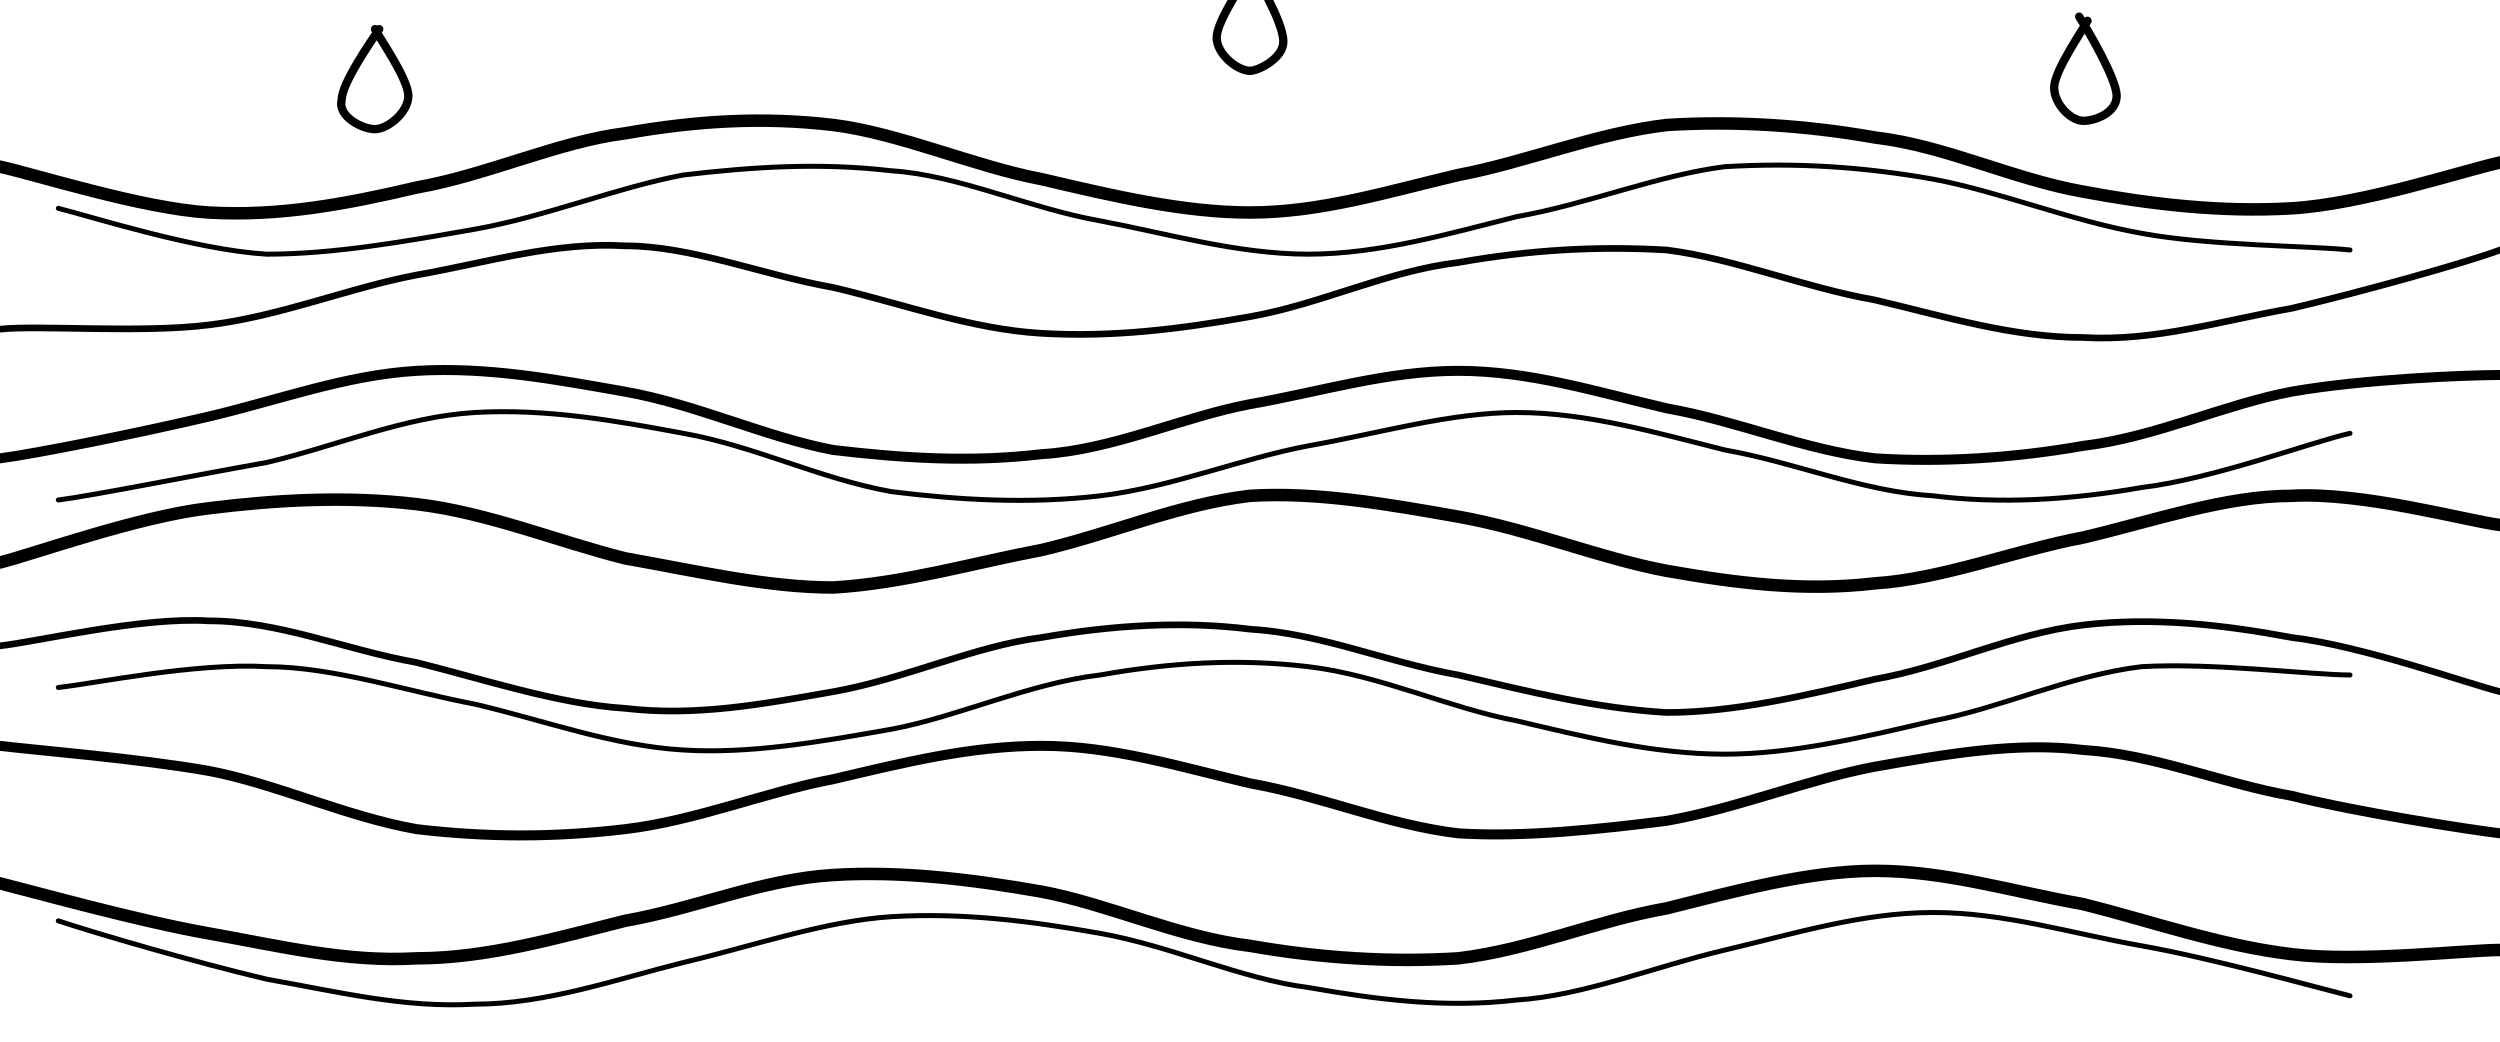
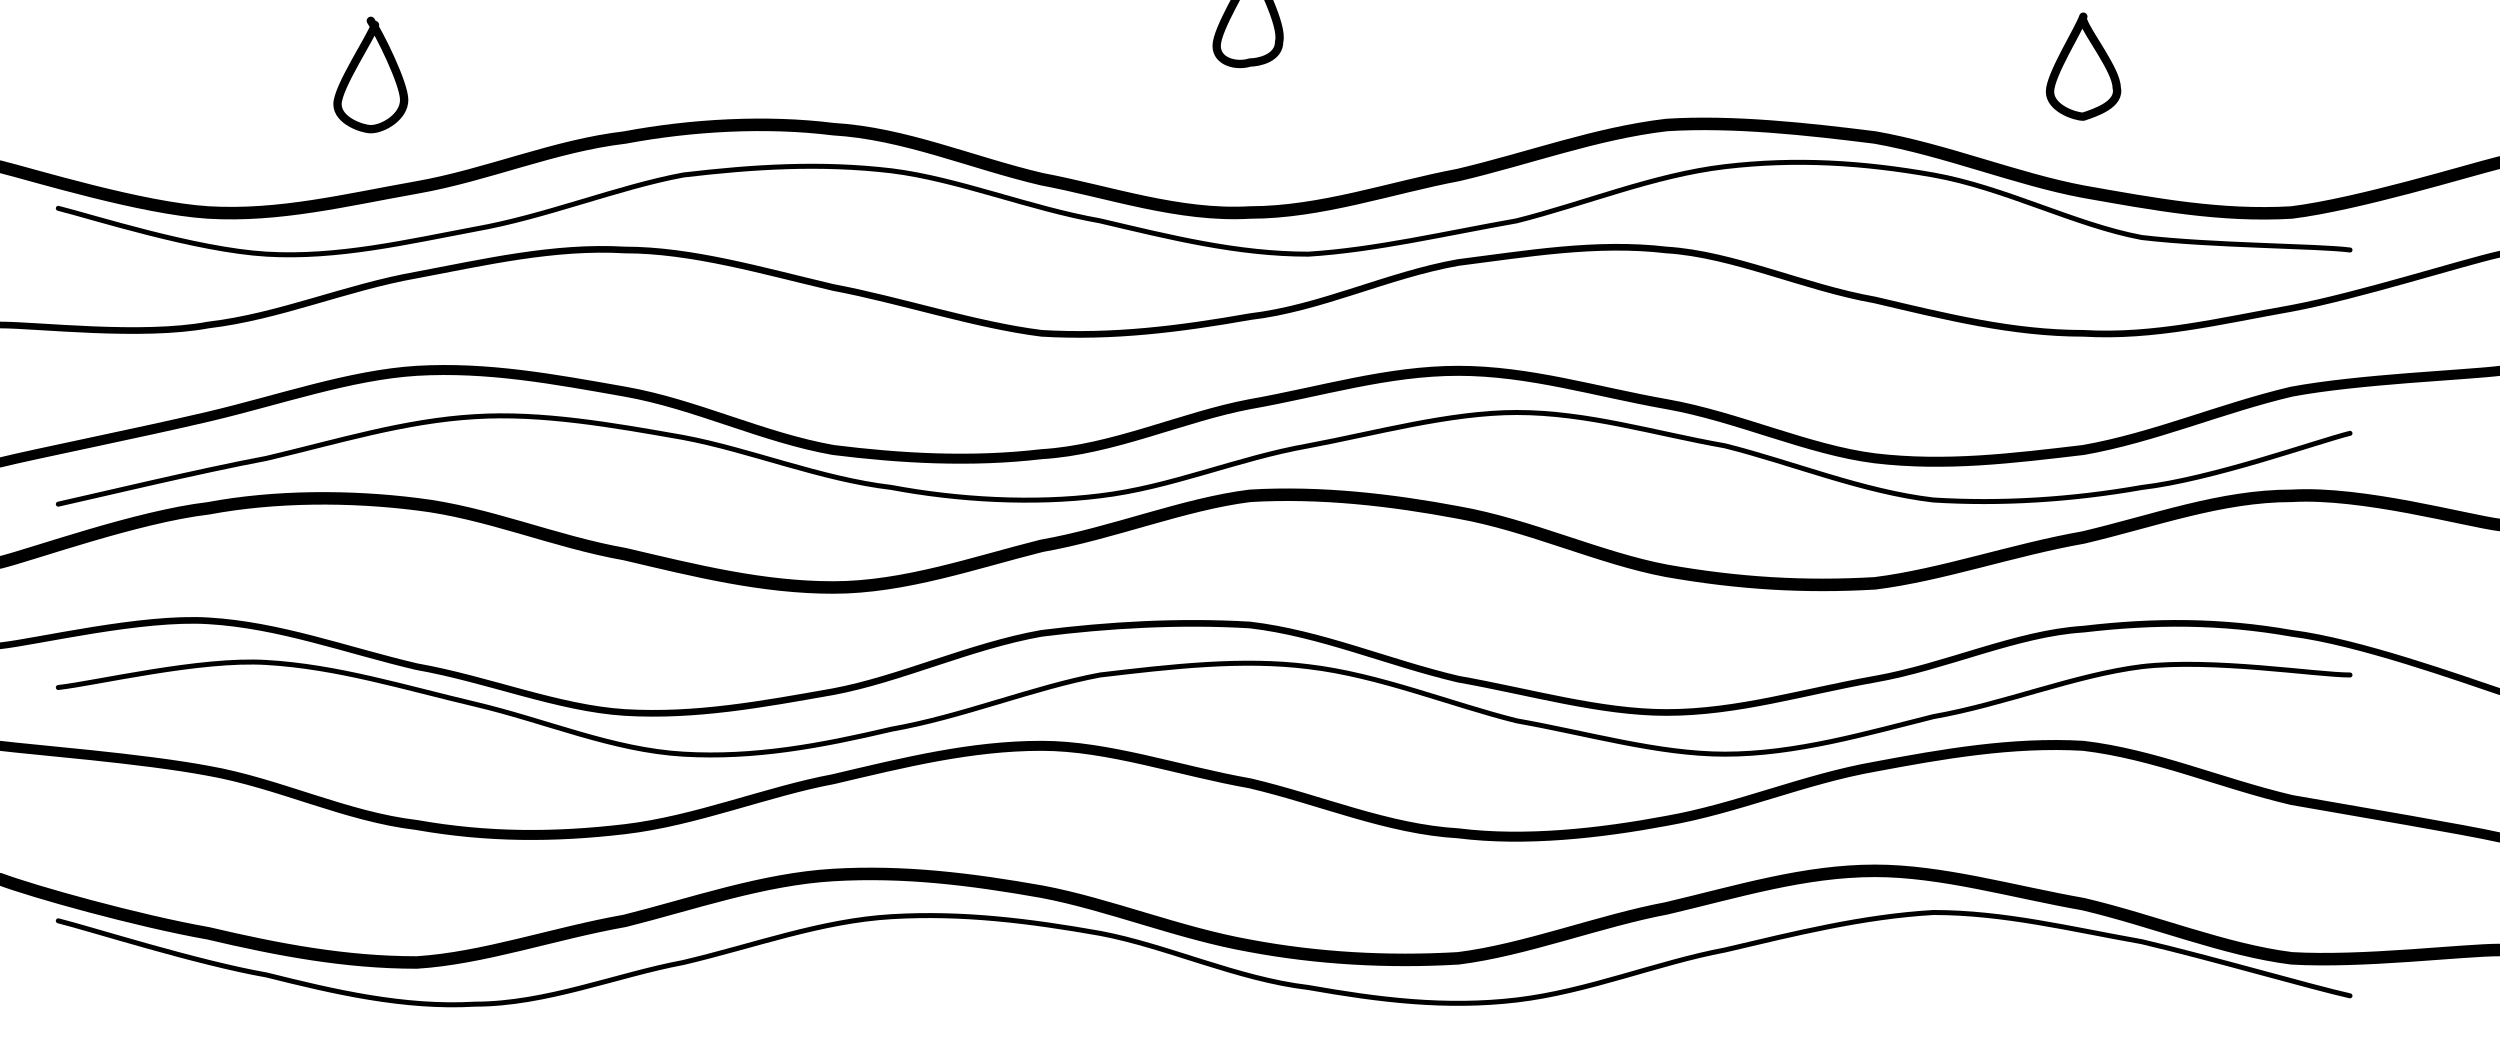
<svg xmlns="http://www.w3.org/2000/svg" viewBox="0 0 600 250" fill="none" stroke="currentColor" stroke-linecap="round" stroke-linejoin="round" aria-hidden="true" focusable="false">
-   <path d="M0 40C9 42 34 50 50 51C67 52 83 49 100 45C117 42 134 34 150 32C167 29 183 28 200 30C216 32 234 40 250 43C267 47 284 51 300 51C317 51 333 46 350 42C366 39 383 32 400 30C416 29 433 30 450 33C467 35 483 43 500 46C516 49 533 51 550 50C567 49 591 41 600 39" stroke-width="3" />
-   <path d="M14 50C22 52 47 60 64 61C80 61 97 58 114 55C131 52 148 45 164 42C181 40 197 39 214 41C230 42 247 50 264 53C280 56 297 61 314 61C331 61 348 56 364 52C381 49 398 42 414 40C431 39 447 40 464 43C480 46 497 53 514 56C530 59 555 59 564 60" stroke-width="1.2" />
-   <path d="M0 79C9 78 34 80 50 78C67 76 84 69 100 66C117 63 133 58 150 59C166 59 183 66 200 69C217 73 233 79 250 80C267 81 283 79 300 76C317 73 333 65 350 63C367 60 383 59 400 60C416 62 433 69 450 72C467 76 483 81 500 81C517 82 533 77 550 74C567 70 592 63 600 60" stroke-width="1.6" />
-   <path d="M0 110C8 109 33 104 50 100C67 96 83 90 100 89C117 88 133 91 150 94C167 97 184 105 200 108C217 110 233 111 250 109C267 108 284 100 300 97C317 94 333 89 350 89C367 89 383 94 400 98C417 101 433 108 450 110C466 111 483 110 500 107C517 105 534 97 550 94C567 91 592 90 600 90" stroke-width="2.4" />
-   <path d="M14 120C22 119 47 114 64 111C81 107 97 100 114 99C131 98 148 101 164 104C181 107 197 115 214 118C230 120 247 121 264 119C281 117 298 110 314 107C331 104 348 99 364 99C381 99 398 104 414 108C431 111 447 118 464 119C480 121 497 120 514 117C531 115 555 106 564 104" stroke-width="1.2" />
-   <path d="M0 135C8 133 33 124 50 122C66 120 83 119 100 121C117 123 134 130 150 134C167 137 184 141 200 141C217 140 234 135 250 132C267 128 283 121 300 119C316 118 333 121 350 124C367 127 384 134 400 137C417 140 433 142 450 140C466 139 484 132 500 129C517 125 534 119 550 119C567 118 592 125 600 126" stroke-width="3" />
-   <path d="M0 155C9 154 34 148 50 149C67 149 83 156 100 159C116 163 134 169 150 170C167 172 183 169 200 166C217 163 234 155 250 153C267 150 284 149 300 151C317 152 333 159 350 162C367 166 383 170 400 171C416 171 433 167 450 163C467 160 483 152 500 150C517 148 534 150 550 153C567 155 592 164 600 166" stroke-width="1.6" />
-   <path d="M14 165C23 164 47 159 64 160C80 160 98 166 114 169C131 173 147 179 164 180C180 181 197 178 214 175C230 172 247 164 264 162C281 159 297 158 314 160C331 162 348 170 364 173C381 177 397 181 414 181C430 181 447 177 464 173C480 170 497 162 514 160C531 159 555 162 564 162" stroke-width="1.2" />
-   <path d="M0 179C8 180 33 182 50 185C66 188 83 196 100 199C117 201 133 201 150 199C167 197 184 190 200 187C217 183 233 179 250 179C267 179 283 184 300 188C317 191 333 198 350 200C366 201 384 199 400 197C417 194 434 187 450 184C467 181 484 178 500 180C517 181 533 188 550 191C566 195 592 199 600 200" stroke-width="2.4" />
-   <path d="M0 212C8 214 33 221 50 224C67 227 83 231 100 230C117 230 134 225 150 221C167 218 183 211 200 210C216 209 233 211 250 214C266 217 283 225 300 227C317 230 334 231 350 230C367 228 383 221 400 218C416 214 434 209 450 209C467 209 483 214 500 217C516 221 533 227 550 229C566 231 592 228 600 228" stroke-width="3" />
-   <path d="M14 221C23 224 47 231 64 235C81 238 97 242 114 241C131 241 148 235 164 231C181 227 198 221 214 220C231 219 247 221 264 224C281 227 298 235 314 237C331 240 347 242 364 240C380 239 397 232 414 228C431 224 447 219 464 219C481 219 497 224 514 227C531 230 556 237 564 239" stroke-width="1.2" />
-   <path d="M91 7C89 10 82 20 82 24C81 28 87 31 90 31C93 31 98 27 98 23C98 19 91 9 90 7" stroke-width="2" />
-   <path d="M300 -7C299 -5 292 5 292 9C292 13 297 17 300 17C302 17 308 14 308 10C308 5 301 -6 300 -9" stroke-width="2" />
-   <path d="M501 5C500 7 493 17 493 21C493 25 497 29 500 29C503 29 508 27 508 23C508 19 501 7 499 4" stroke-width="2" />
+   <path d="M0 40C8 42 34 50 50 51C67 52 83 48 100 45C117 42 133 35 150 33C166 30 184 29 200 31C217 32 233 39 250 43C266 46 283 52 300 51C317 51 334 45 350 42C367 38 383 32 400 30C416 29 434 31 450 33C467 36 484 43 500 46C517 49 533 52 550 51C566 49 592 41 600 39" stroke-width="3" />
+   <path d="M14 50C22 52 47 60 64 61C81 62 98 58 114 55C131 52 148 45 164 42C181 40 197 39 214 41C230 43 247 50 264 53C281 57 297 61 314 61C330 60 347 56 364 53C380 49 397 42 414 40C431 38 447 39 464 42C481 45 498 54 514 57C531 59 556 59 564 60" stroke-width="1.2" />
+   <path d="M0 78C9 78 34 81 50 78C67 76 83 69 100 66C116 63 133 59 150 60C166 60 183 65 200 69C216 72 234 78 250 80C267 81 283 79 300 76C317 74 333 66 350 63C366 61 383 58 400 60C416 61 433 69 450 72C467 76 483 80 500 80C517 81 533 77 550 74C566 71 591 63 600 61" stroke-width="1.6" />
+   <path d="M0 111C8 109 33 104 50 100C67 96 84 90 100 89C117 88 133 91 150 94C167 97 183 105 200 108C216 110 233 111 250 109C267 108 284 100 300 97C317 94 333 89 350 89C367 89 383 94 400 97C417 100 434 108 450 110C467 112 483 110 500 108C517 105 533 98 550 94C566 91 592 90 600 89" stroke-width="2.4" />
+   <path d="M14 121C23 119 48 113 64 110C81 106 97 101 114 100C130 99 147 102 164 105C180 108 197 115 214 117C230 120 248 121 264 119C281 117 297 110 314 107C330 104 348 99 364 99C381 99 397 104 414 107C430 111 447 118 464 120C480 121 497 120 514 117C531 115 556 106 564 104" stroke-width="1.2" />
+   <path d="M0 135C8 133 33 124 50 122C66 119 84 119 100 121C117 123 133 130 150 133C167 137 183 141 200 141C217 141 234 135 250 131C267 128 284 121 300 119C317 118 334 120 350 123C367 126 384 134 400 137C417 140 433 141 450 140C466 138 483 132 500 129C517 125 533 119 550 119C567 118 592 125 600 126" stroke-width="3" />
+   <path d="M0 155C9 154 34 148 50 149C67 150 83 156 100 160C117 163 134 170 150 171C167 172 183 169 200 166C216 163 233 155 250 152C266 150 283 149 300 150C317 152 333 159 350 163C367 166 384 171 400 171C417 171 433 166 450 163C467 160 484 152 500 151C517 149 533 149 550 152C566 154 591 163 600 166" stroke-width="1.6" />
+   <path d="M14 165C23 164 48 158 64 159C81 160 97 165 114 169C131 173 147 180 164 181C181 182 197 179 214 175C231 172 248 165 264 162C281 160 298 158 314 160C331 162 348 169 364 173C381 176 398 181 414 181C431 181 448 176 464 172C481 169 498 162 514 160C531 158 556 162 564 162" stroke-width="1.2" />
+   <path d="M0 179C8 180 34 182 50 185C67 188 83 196 100 198C117 201 133 201 150 199C167 197 184 190 200 187C217 183 233 179 250 179C266 179 283 185 300 188C317 192 333 199 350 200C366 202 384 200 400 197C417 194 433 187 450 184C466 181 483 178 500 179C517 181 533 188 550 192C567 195 591 199 600 201" stroke-width="2.4" />
+   <path d="M0 211C8 214 33 221 50 224C67 228 83 231 100 231C116 230 133 224 150 221C166 217 183 211 200 210C217 209 233 211 250 214C266 217 283 224 300 227C316 230 333 231 350 230C366 228 384 221 400 218C417 214 433 209 450 209C466 209 483 214 500 217C517 221 534 228 550 230C567 231 591 228 600 228" stroke-width="3" />
+   <path d="M14 221C22 223 47 231 64 234C80 238 97 242 114 241C131 241 148 234 164 231C181 227 197 221 214 220C231 219 247 221 264 224C280 227 297 235 314 237C331 240 347 242 364 240C381 238 398 231 414 228C431 224 447 220 464 219C481 219 497 223 514 226C531 230 555 237 564 239" stroke-width="1.2" />
+   <path d="M90 6C89 9 81 21 81 25C81 29 87 31 89 31C92 31 97 28 97 24C97 20 91 8 89 5" stroke-width="2" />
+   <path d="M300 -7C299 -4 292 7 292 11C292 15 297 16 300 15C302 15 307 14 307 10C308 6 302 -5 301 -8" stroke-width="2" />
+   <path d="M500 4C499 7 492 18 492 22C492 26 498 28 500 28C503 27 509 25 508 21C508 17 501 8 500 5" stroke-width="2" />
</svg>
